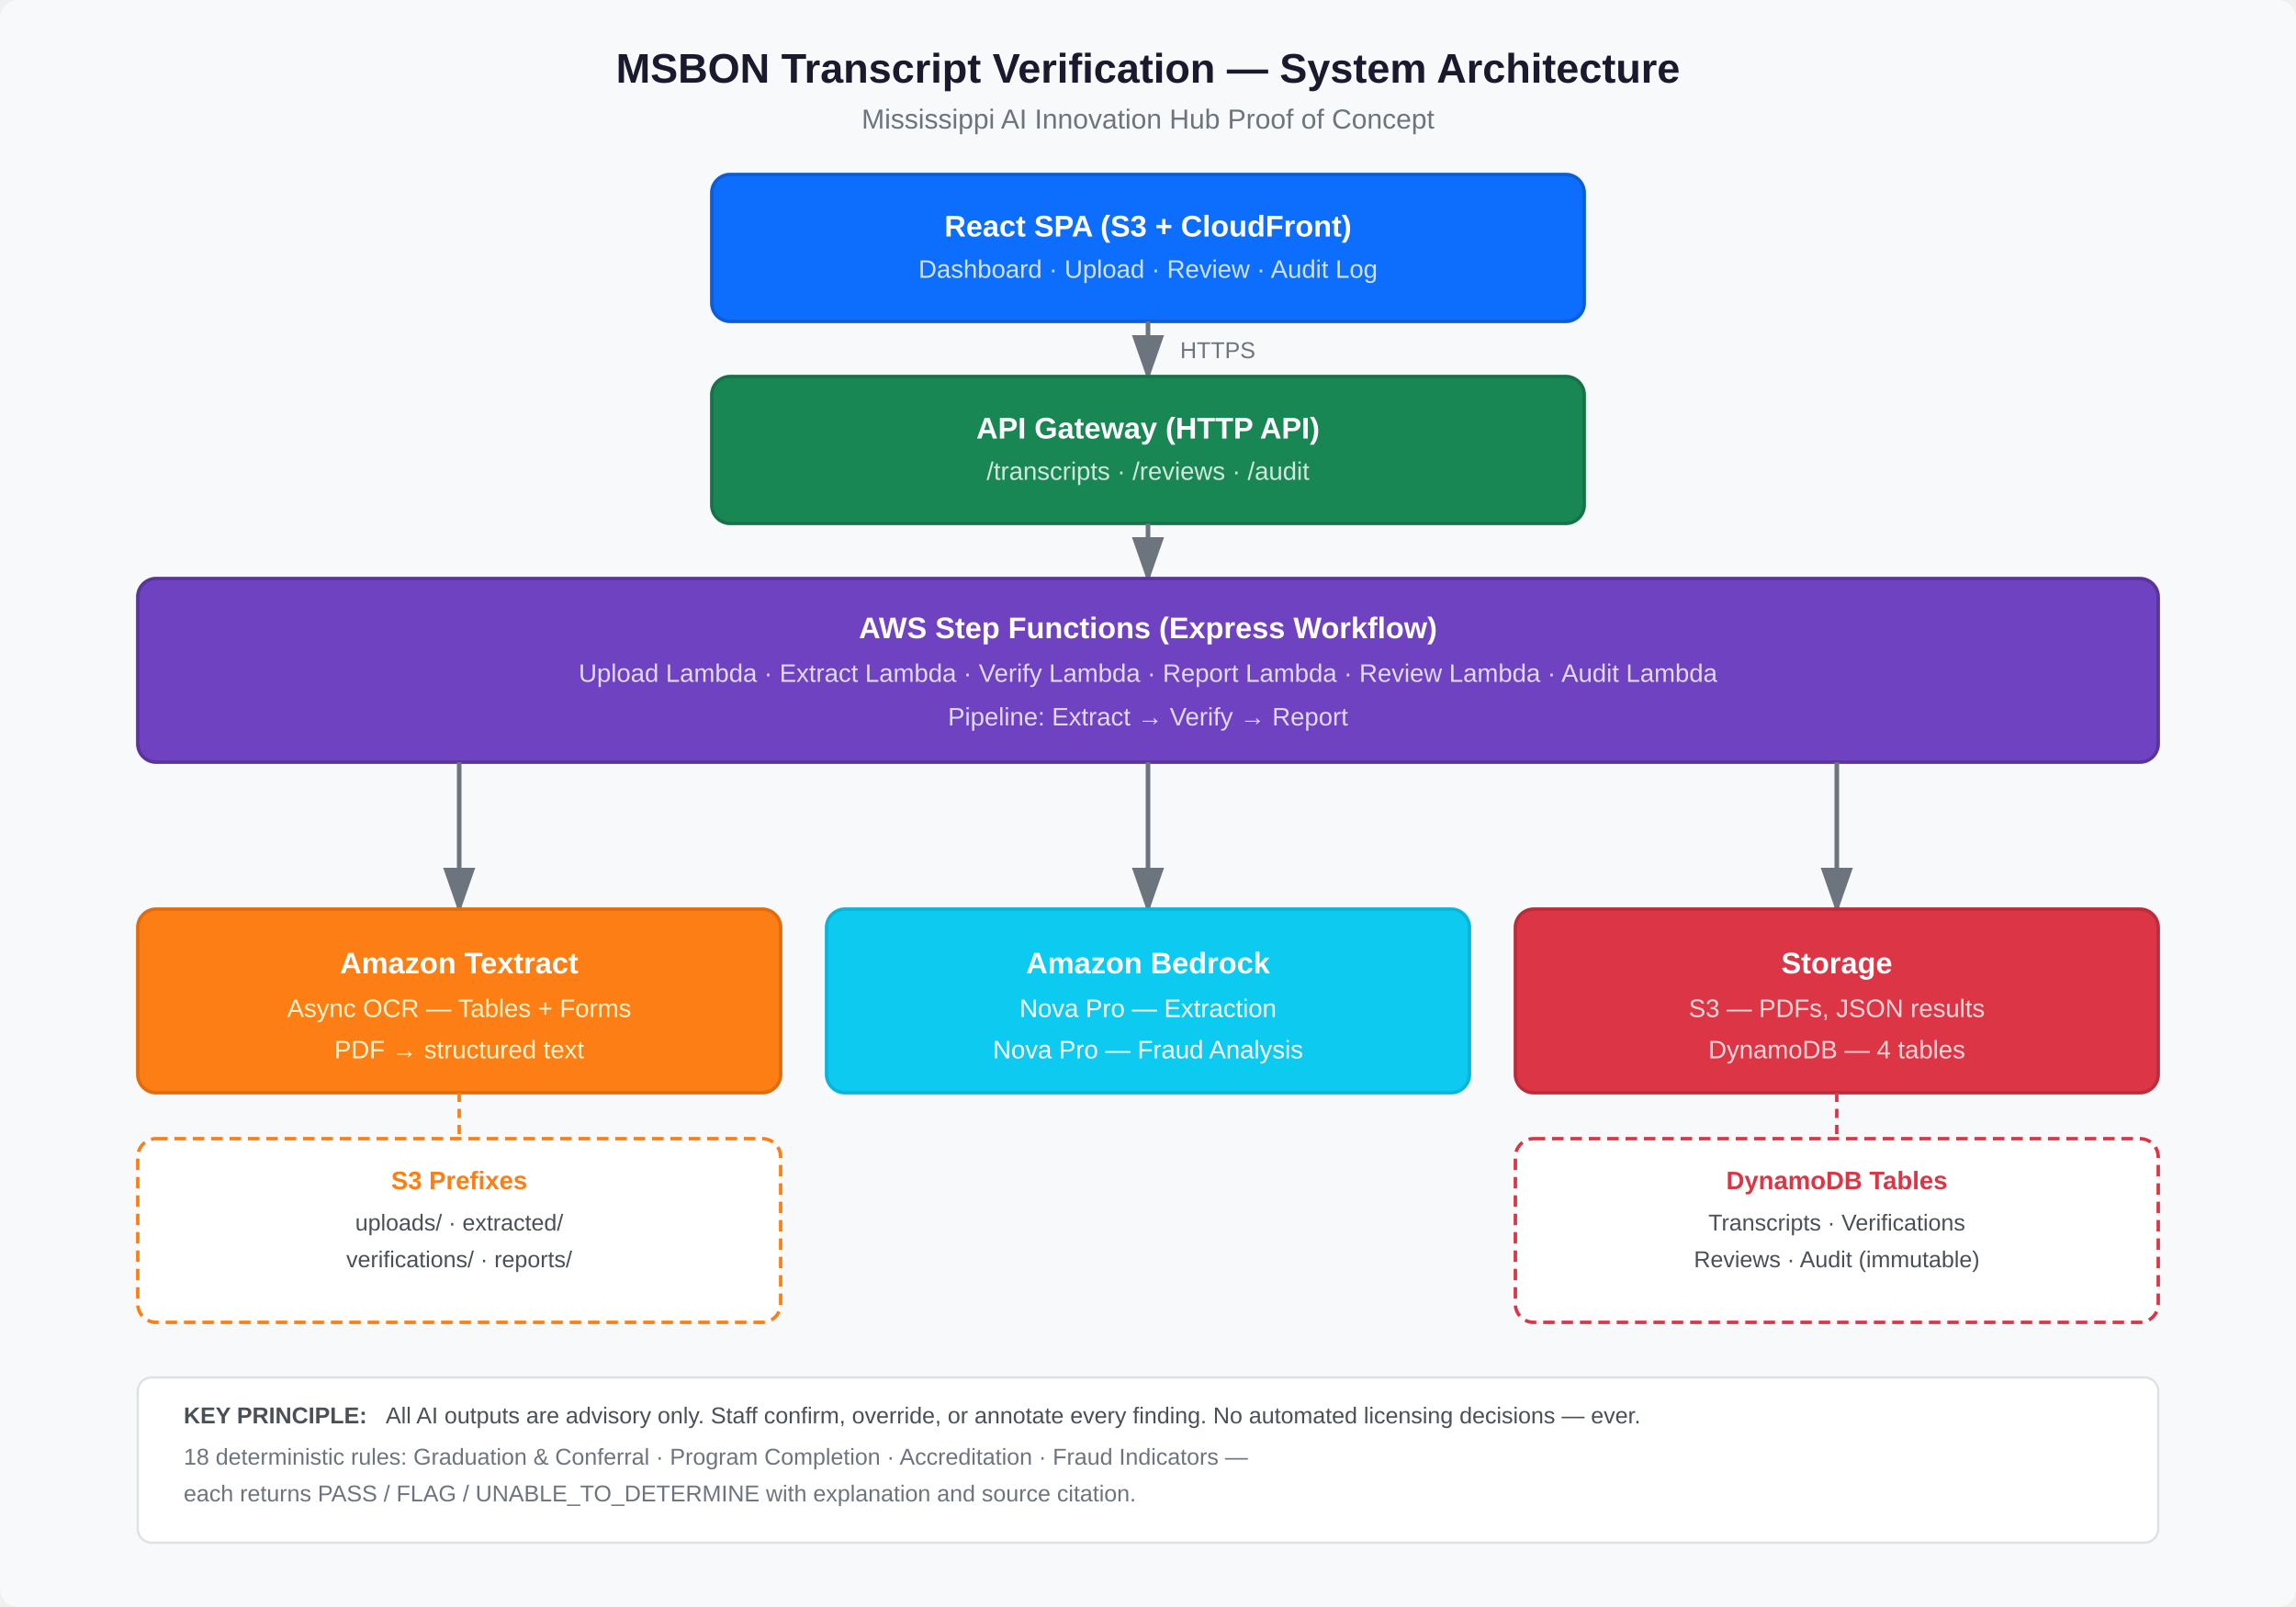
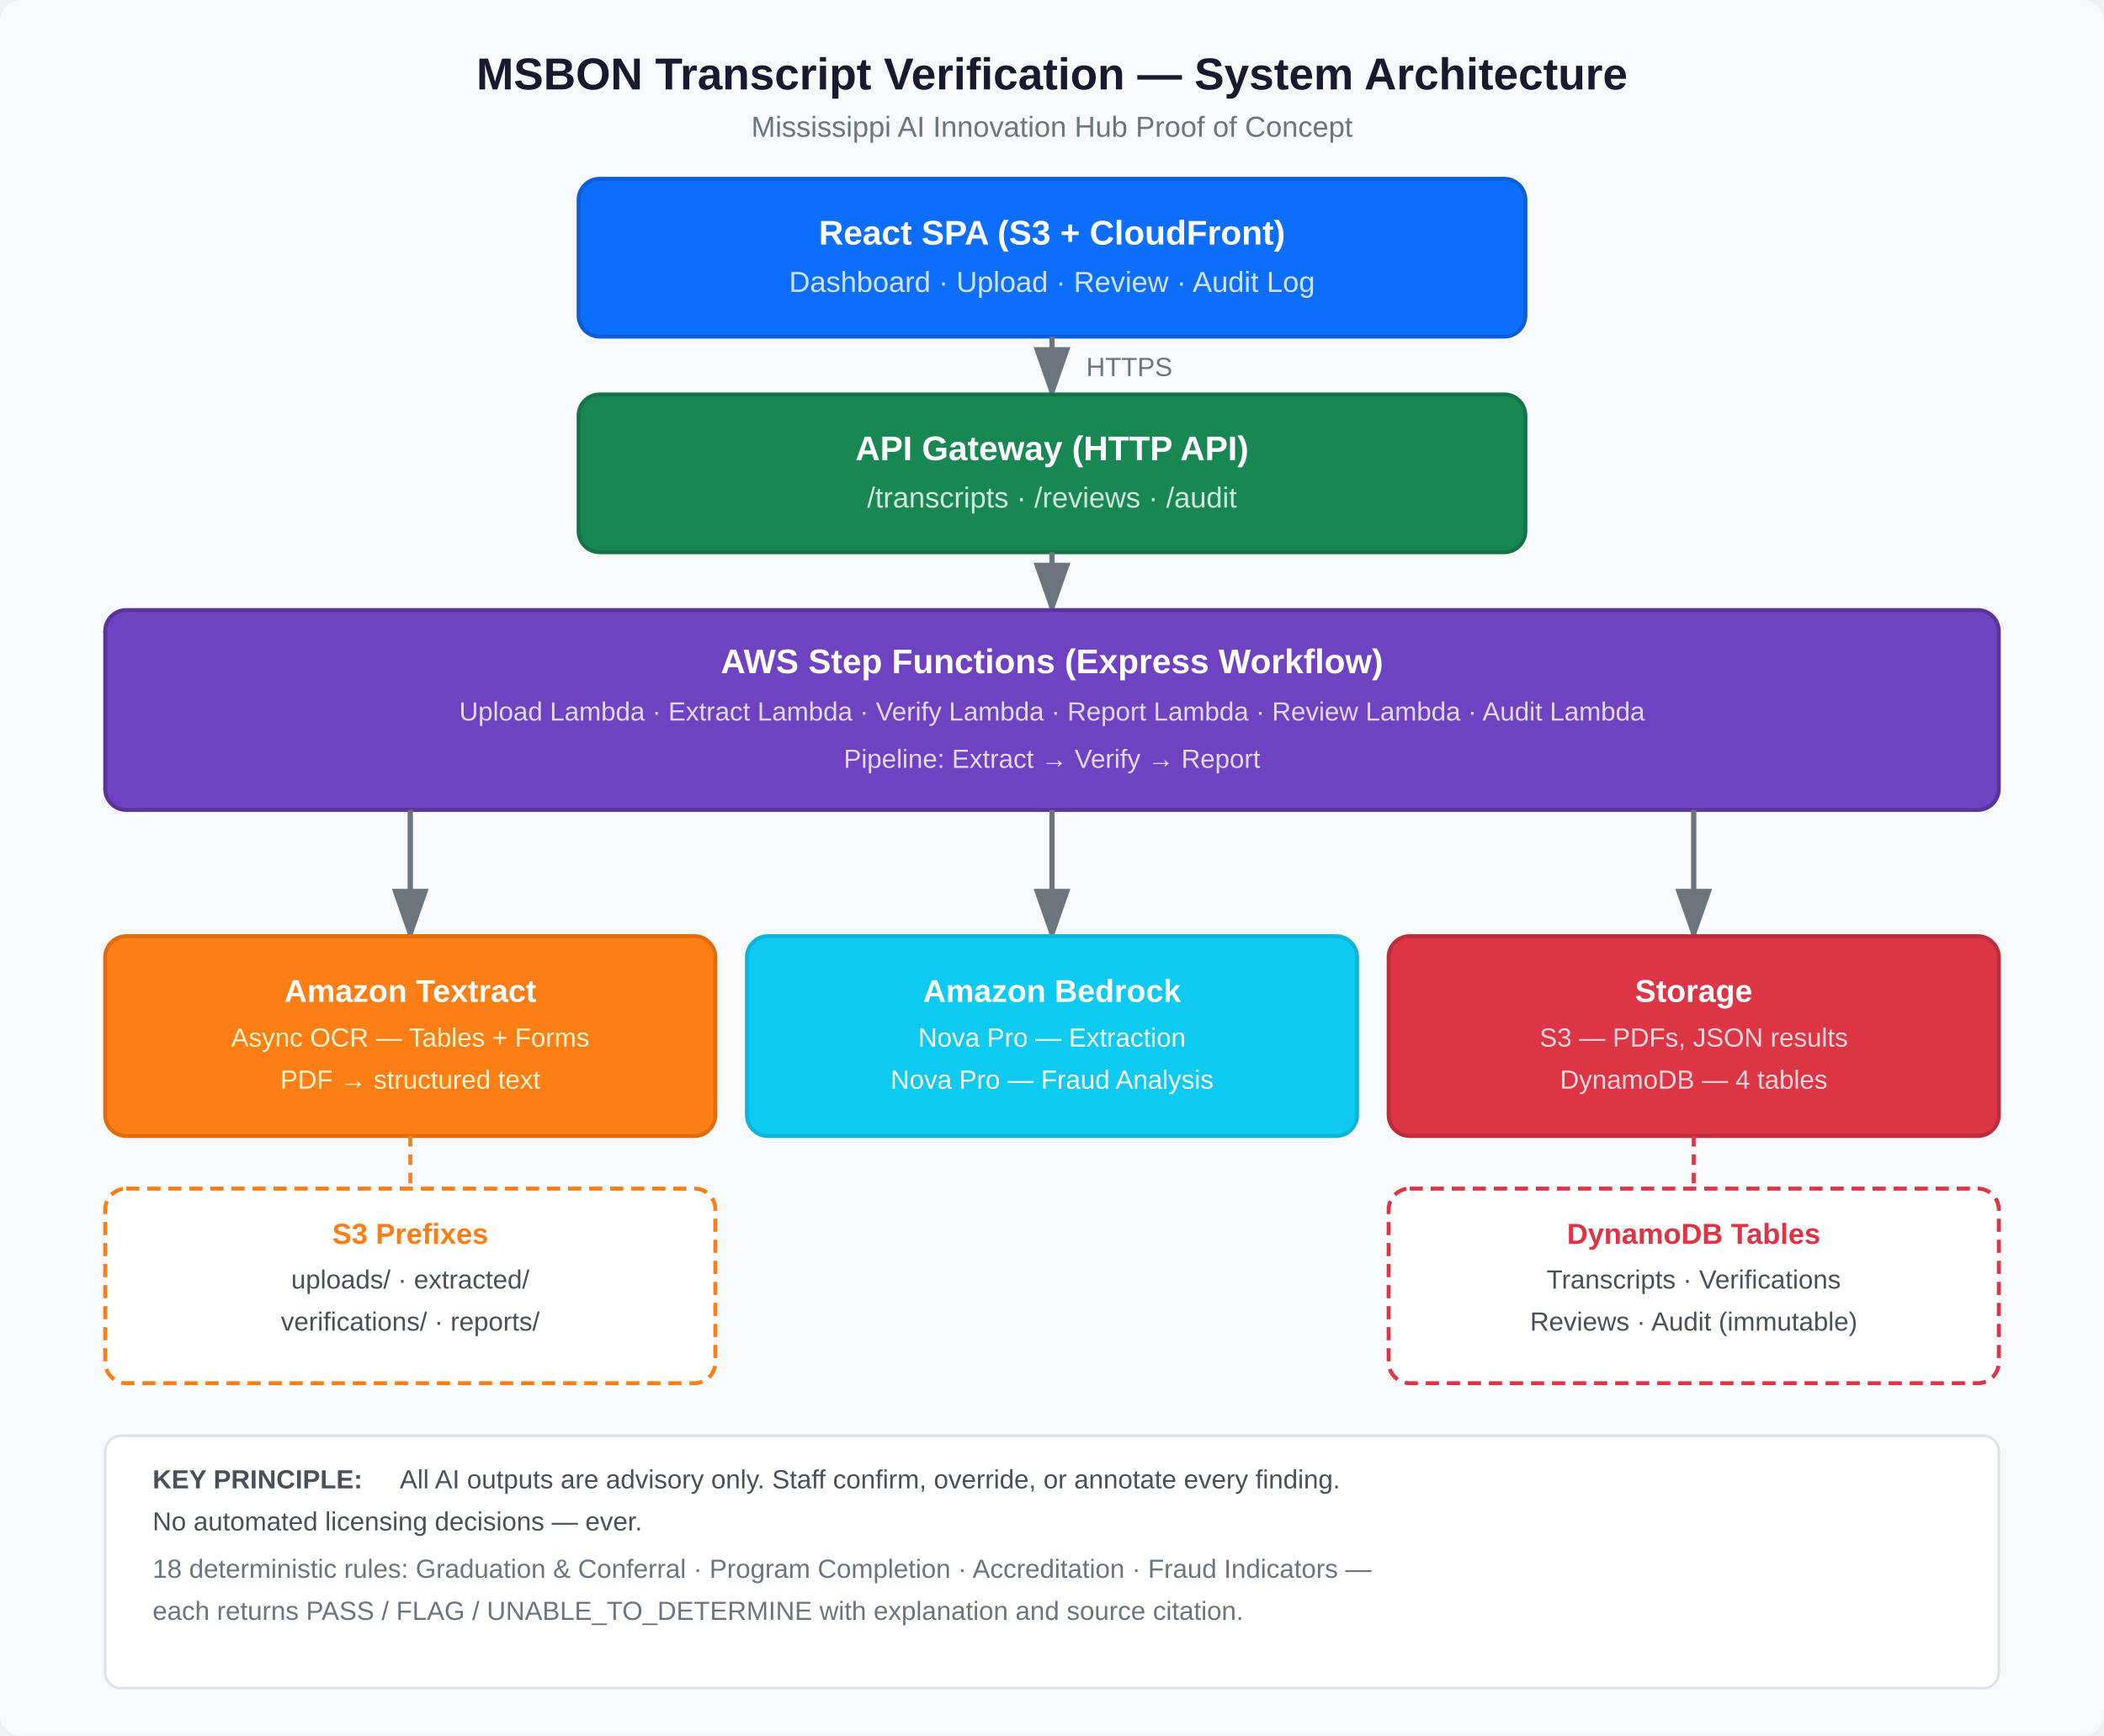
- <svg xmlns="http://www.w3.org/2000/svg" viewBox="0 0 1000 700" width="1000" height="700" font-family="Segoe UI, Arial, sans-serif">
-   <rect width="1000" height="700" fill="#f8f9fa" rx="8" />
+ <svg xmlns="http://www.w3.org/2000/svg" viewBox="0 0 800 660" width="800" height="660" font-family="Segoe UI, Arial, sans-serif">
  <defs>
    <marker id="arrow" markerWidth="10" markerHeight="7" refX="9" refY="3.5" orient="auto">
      <polygon points="0 0, 10 3.5, 0 7" fill="#6c757d" />
    </marker>
  </defs>
-   <text x="500" y="36" text-anchor="middle" font-size="18" font-weight="700" fill="#1a1a2e">MSBON Transcript Verification — System Architecture</text>
-   <text x="500" y="56" text-anchor="middle" font-size="12" fill="#6c757d">Mississippi AI Innovation Hub Proof of Concept</text>
-   <rect x="310" y="76" width="380" height="64" rx="8" fill="#0d6efd" stroke="#0b5ed7" stroke-width="1.5" />
-   <text x="500" y="103" text-anchor="middle" font-size="13" font-weight="700" fill="#fff">React SPA (S3 + CloudFront)</text>
-   <text x="500" y="121" text-anchor="middle" font-size="11" fill="#cfe2ff">Dashboard · Upload · Review · Audit Log</text>
-   <line x1="500" y1="140" x2="500" y2="164" stroke="#6c757d" stroke-width="2" marker-end="url(#arrow)" />
-   <text x="514" y="156" font-size="10" fill="#6c757d">HTTPS</text>
-   <rect x="310" y="164" width="380" height="64" rx="8" fill="#198754" stroke="#157347" stroke-width="1.5" />
-   <text x="500" y="191" text-anchor="middle" font-size="13" font-weight="700" fill="#fff">API Gateway (HTTP API)</text>
-   <text x="500" y="209" text-anchor="middle" font-size="11" fill="#d1e7dd">/transcripts · /reviews · /audit</text>
-   <line x1="500" y1="228" x2="500" y2="252" stroke="#6c757d" stroke-width="2" marker-end="url(#arrow)" />
-   <rect x="60" y="252" width="880" height="80" rx="8" fill="#6f42c1" stroke="#59359a" stroke-width="1.5" />
-   <text x="500" y="278" text-anchor="middle" font-size="13" font-weight="700" fill="#fff">AWS Step Functions (Express Workflow)</text>
-   <text x="500" y="297" text-anchor="middle" font-size="11" fill="#e2d9f3">Upload Lambda · Extract Lambda · Verify Lambda · Report Lambda · Review Lambda · Audit Lambda</text>
-   <text x="500" y="316" text-anchor="middle" font-size="11" fill="#e2d9f3">Pipeline: Extract → Verify → Report</text>
-   <line x1="200" y1="332" x2="200" y2="396" stroke="#6c757d" stroke-width="2" marker-end="url(#arrow)" />
-   <line x1="500" y1="332" x2="500" y2="396" stroke="#6c757d" stroke-width="2" marker-end="url(#arrow)" />
-   <line x1="800" y1="332" x2="800" y2="396" stroke="#6c757d" stroke-width="2" marker-end="url(#arrow)" />
-   <rect x="60" y="396" width="280" height="80" rx="8" fill="#fd7e14" stroke="#e06c0e" stroke-width="1.5" />
-   <text x="200" y="424" text-anchor="middle" font-size="13" font-weight="700" fill="#fff">Amazon Textract</text>
-   <text x="200" y="443" text-anchor="middle" font-size="11" fill="#fff3cd">Async OCR — Tables + Forms</text>
-   <text x="200" y="461" text-anchor="middle" font-size="11" fill="#fff3cd">PDF → structured text</text>
-   <rect x="360" y="396" width="280" height="80" rx="8" fill="#0dcaf0" stroke="#0bb5d9" stroke-width="1.5" />
-   <text x="500" y="424" text-anchor="middle" font-size="13" font-weight="700" fill="#fff">Amazon Bedrock</text>
-   <text x="500" y="443" text-anchor="middle" font-size="11" fill="#fff">Nova Pro — Extraction</text>
-   <text x="500" y="461" text-anchor="middle" font-size="11" fill="#fff">Nova Pro — Fraud Analysis</text>
-   <rect x="660" y="396" width="280" height="80" rx="8" fill="#dc3545" stroke="#bb2d3b" stroke-width="1.5" />
-   <text x="800" y="424" text-anchor="middle" font-size="13" font-weight="700" fill="#fff">Storage</text>
-   <text x="800" y="443" text-anchor="middle" font-size="11" fill="#f8d7da">S3 — PDFs, JSON results</text>
-   <text x="800" y="461" text-anchor="middle" font-size="11" fill="#f8d7da">DynamoDB — 4 tables</text>
-   <line x1="200" y1="476" x2="200" y2="496" stroke="#fd7e14" stroke-width="1.5" stroke-dasharray="4,3" />
-   <rect x="60" y="496" width="280" height="80" rx="8" fill="#fff" stroke="#fd7e14" stroke-width="1.5" stroke-dasharray="5,3" />
-   <text x="200" y="518" text-anchor="middle" font-size="11" font-weight="700" fill="#fd7e14">S3 Prefixes</text>
-   <text x="200" y="536" text-anchor="middle" font-size="10" fill="#495057">uploads/ · extracted/</text>
-   <text x="200" y="552" text-anchor="middle" font-size="10" fill="#495057">verifications/ · reports/</text>
-   <line x1="800" y1="476" x2="800" y2="496" stroke="#dc3545" stroke-width="1.5" stroke-dasharray="4,3" />
-   <rect x="660" y="496" width="280" height="80" rx="8" fill="#fff" stroke="#dc3545" stroke-width="1.5" stroke-dasharray="5,3" />
-   <text x="800" y="518" text-anchor="middle" font-size="11" font-weight="700" fill="#dc3545">DynamoDB Tables</text>
-   <text x="800" y="536" text-anchor="middle" font-size="10" fill="#495057">Transcripts · Verifications</text>
-   <text x="800" y="552" text-anchor="middle" font-size="10" fill="#495057">Reviews · Audit (immutable)</text>
-   <rect x="60" y="600" width="880" height="72" rx="6" fill="#fff" stroke="#dee2e6" stroke-width="1" />
-   <text x="80" y="620" font-size="10" font-weight="700" fill="#495057">KEY PRINCIPLE:</text>
-   <text x="168" y="620" font-size="10" fill="#495057">All AI outputs are advisory only. Staff confirm, override, or annotate every finding. No automated licensing decisions — ever.</text>
-   <text x="80" y="638" font-size="10" fill="#6c757d">18 deterministic rules: Graduation &amp; Conferral · Program Completion · Accreditation · Fraud Indicators —</text>
-   <text x="80" y="654" font-size="10" fill="#6c757d">each returns PASS / FLAG / UNABLE_TO_DETERMINE with explanation and source citation.</text>
+   <rect width="800" height="660" fill="#f8f9fa" rx="8" />
+   <text x="400" y="34" text-anchor="middle" font-size="17" font-weight="700" fill="#1a1a2e">MSBON Transcript Verification — System Architecture</text>
+   <text x="400" y="52" text-anchor="middle" font-size="11" fill="#6c757d">Mississippi AI Innovation Hub Proof of Concept</text>
+   <rect x="220" y="68" width="360" height="60" rx="8" fill="#0d6efd" stroke="#0b5ed7" stroke-width="1.5" />
+   <text x="400" y="93" text-anchor="middle" font-size="13" font-weight="700" fill="#fff">React SPA (S3 + CloudFront)</text>
+   <text x="400" y="111" text-anchor="middle" font-size="11" fill="#cfe2ff">Dashboard · Upload · Review · Audit Log</text>
+   <line x1="400" y1="128" x2="400" y2="150" stroke="#6c757d" stroke-width="2" marker-end="url(#arrow)" />
+   <text x="413" y="143" font-size="10" fill="#6c757d">HTTPS</text>
+   <rect x="220" y="150" width="360" height="60" rx="8" fill="#198754" stroke="#157347" stroke-width="1.5" />
+   <text x="400" y="175" text-anchor="middle" font-size="13" font-weight="700" fill="#fff">API Gateway (HTTP API)</text>
+   <text x="400" y="193" text-anchor="middle" font-size="11" fill="#d1e7dd">/transcripts · /reviews · /audit</text>
+   <line x1="400" y1="210" x2="400" y2="232" stroke="#6c757d" stroke-width="2" marker-end="url(#arrow)" />
+   <rect x="40" y="232" width="720" height="76" rx="8" fill="#6f42c1" stroke="#59359a" stroke-width="1.5" />
+   <text x="400" y="256" text-anchor="middle" font-size="13" font-weight="700" fill="#fff">AWS Step Functions (Express Workflow)</text>
+   <text x="400" y="274" text-anchor="middle" font-size="10" fill="#e2d9f3">Upload Lambda · Extract Lambda · Verify Lambda · Report Lambda · Review Lambda · Audit Lambda</text>
+   <text x="400" y="292" text-anchor="middle" font-size="10" fill="#e2d9f3">Pipeline: Extract → Verify → Report</text>
+   <line x1="156" y1="308" x2="156" y2="356" stroke="#6c757d" stroke-width="2" marker-end="url(#arrow)" />
+   <line x1="400" y1="308" x2="400" y2="356" stroke="#6c757d" stroke-width="2" marker-end="url(#arrow)" />
+   <line x1="644" y1="308" x2="644" y2="356" stroke="#6c757d" stroke-width="2" marker-end="url(#arrow)" />
+   <rect x="40" y="356" width="232" height="76" rx="8" fill="#fd7e14" stroke="#e06c0e" stroke-width="1.5" />
+   <text x="156" y="381" text-anchor="middle" font-size="12" font-weight="700" fill="#fff">Amazon Textract</text>
+   <text x="156" y="398" text-anchor="middle" font-size="10" fill="#fff3cd">Async OCR — Tables + Forms</text>
+   <text x="156" y="414" text-anchor="middle" font-size="10" fill="#fff3cd">PDF → structured text</text>
+   <rect x="284" y="356" width="232" height="76" rx="8" fill="#0dcaf0" stroke="#0bb5d9" stroke-width="1.5" />
+   <text x="400" y="381" text-anchor="middle" font-size="12" font-weight="700" fill="#fff">Amazon Bedrock</text>
+   <text x="400" y="398" text-anchor="middle" font-size="10" fill="#fff">Nova Pro — Extraction</text>
+   <text x="400" y="414" text-anchor="middle" font-size="10" fill="#fff">Nova Pro — Fraud Analysis</text>
+   <rect x="528" y="356" width="232" height="76" rx="8" fill="#dc3545" stroke="#bb2d3b" stroke-width="1.5" />
+   <text x="644" y="381" text-anchor="middle" font-size="12" font-weight="700" fill="#fff">Storage</text>
+   <text x="644" y="398" text-anchor="middle" font-size="10" fill="#f8d7da">S3 — PDFs, JSON results</text>
+   <text x="644" y="414" text-anchor="middle" font-size="10" fill="#f8d7da">DynamoDB — 4 tables</text>
+   <line x1="156" y1="432" x2="156" y2="452" stroke="#fd7e14" stroke-width="1.5" stroke-dasharray="4,3" />
+   <rect x="40" y="452" width="232" height="74" rx="8" fill="#fff" stroke="#fd7e14" stroke-width="1.5" stroke-dasharray="5,3" />
+   <text x="156" y="473" text-anchor="middle" font-size="11" font-weight="700" fill="#fd7e14">S3 Prefixes</text>
+   <text x="156" y="490" text-anchor="middle" font-size="10" fill="#495057">uploads/ · extracted/</text>
+   <text x="156" y="506" text-anchor="middle" font-size="10" fill="#495057">verifications/ · reports/</text>
+   <line x1="644" y1="432" x2="644" y2="452" stroke="#dc3545" stroke-width="1.5" stroke-dasharray="4,3" />
+   <rect x="528" y="452" width="232" height="74" rx="8" fill="#fff" stroke="#dc3545" stroke-width="1.5" stroke-dasharray="5,3" />
+   <text x="644" y="473" text-anchor="middle" font-size="11" font-weight="700" fill="#dc3545">DynamoDB Tables</text>
+   <text x="644" y="490" text-anchor="middle" font-size="10" fill="#495057">Transcripts · Verifications</text>
+   <text x="644" y="506" text-anchor="middle" font-size="10" fill="#495057">Reviews · Audit (immutable)</text>
+   <rect x="40" y="546" width="720" height="96" rx="6" fill="#fff" stroke="#dee2e6" stroke-width="1" />
+   <text x="58" y="566" font-size="10" font-weight="700" fill="#495057">KEY PRINCIPLE:</text>
+   <text x="152" y="566" font-size="10" fill="#495057">All AI outputs are advisory only. Staff confirm, override, or annotate every finding.</text>
+   <text x="58" y="582" font-size="10" fill="#495057">No automated licensing decisions — ever.</text>
+   <text x="58" y="600" font-size="10" fill="#6c757d">18 deterministic rules: Graduation &amp; Conferral · Program Completion · Accreditation · Fraud Indicators —</text>
+   <text x="58" y="616" font-size="10" fill="#6c757d">each returns PASS / FLAG / UNABLE_TO_DETERMINE with explanation and source citation.</text>
</svg>
